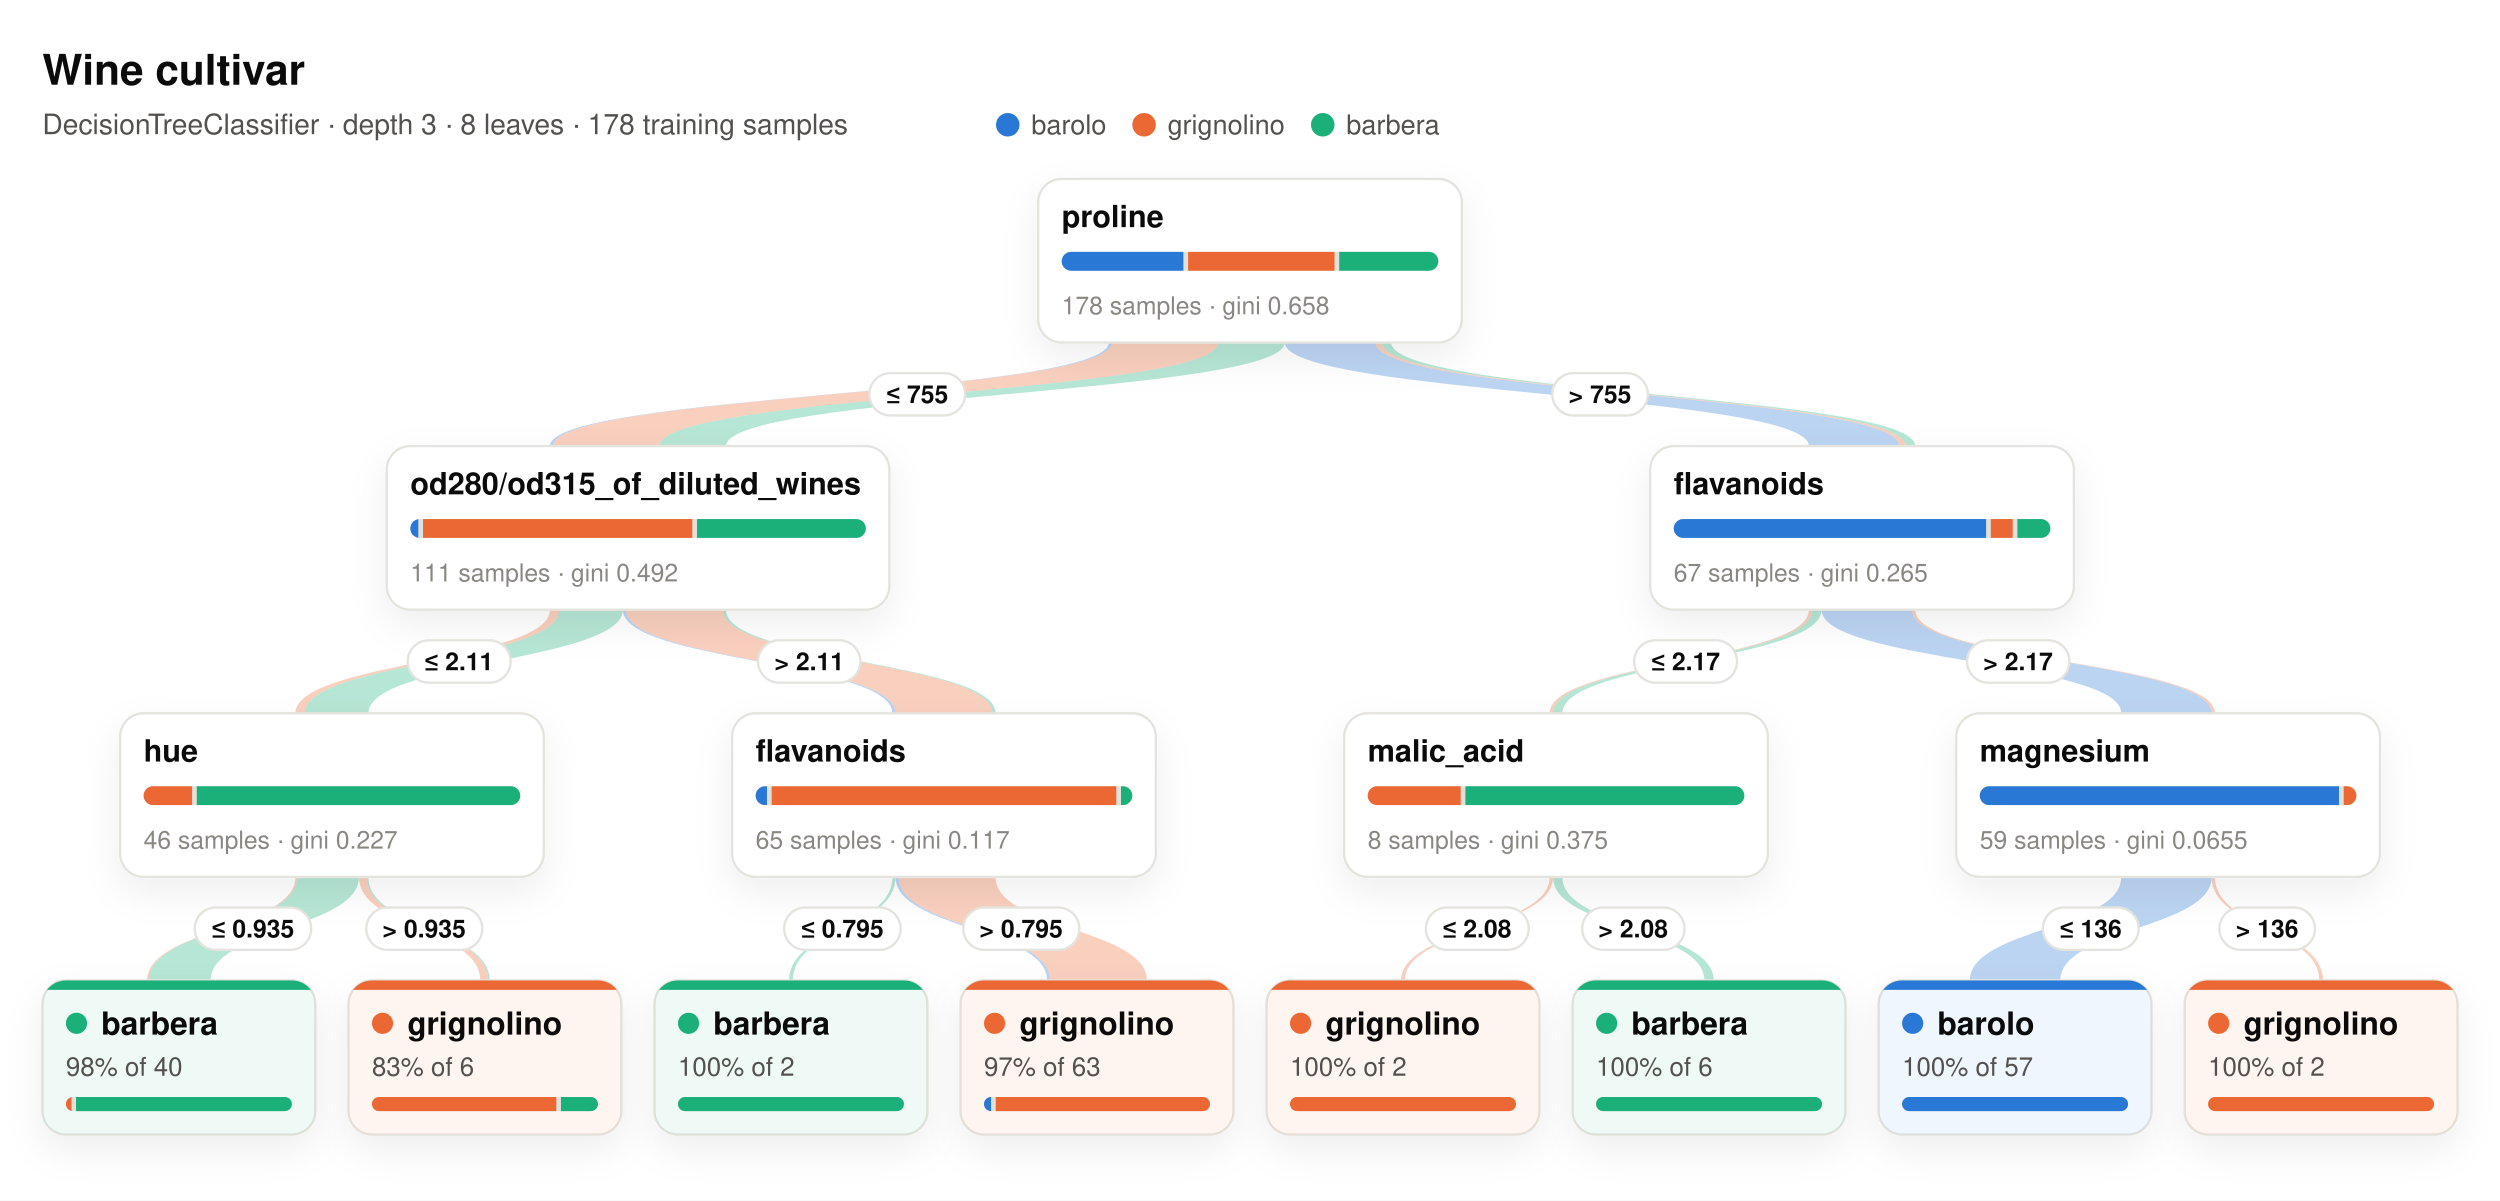
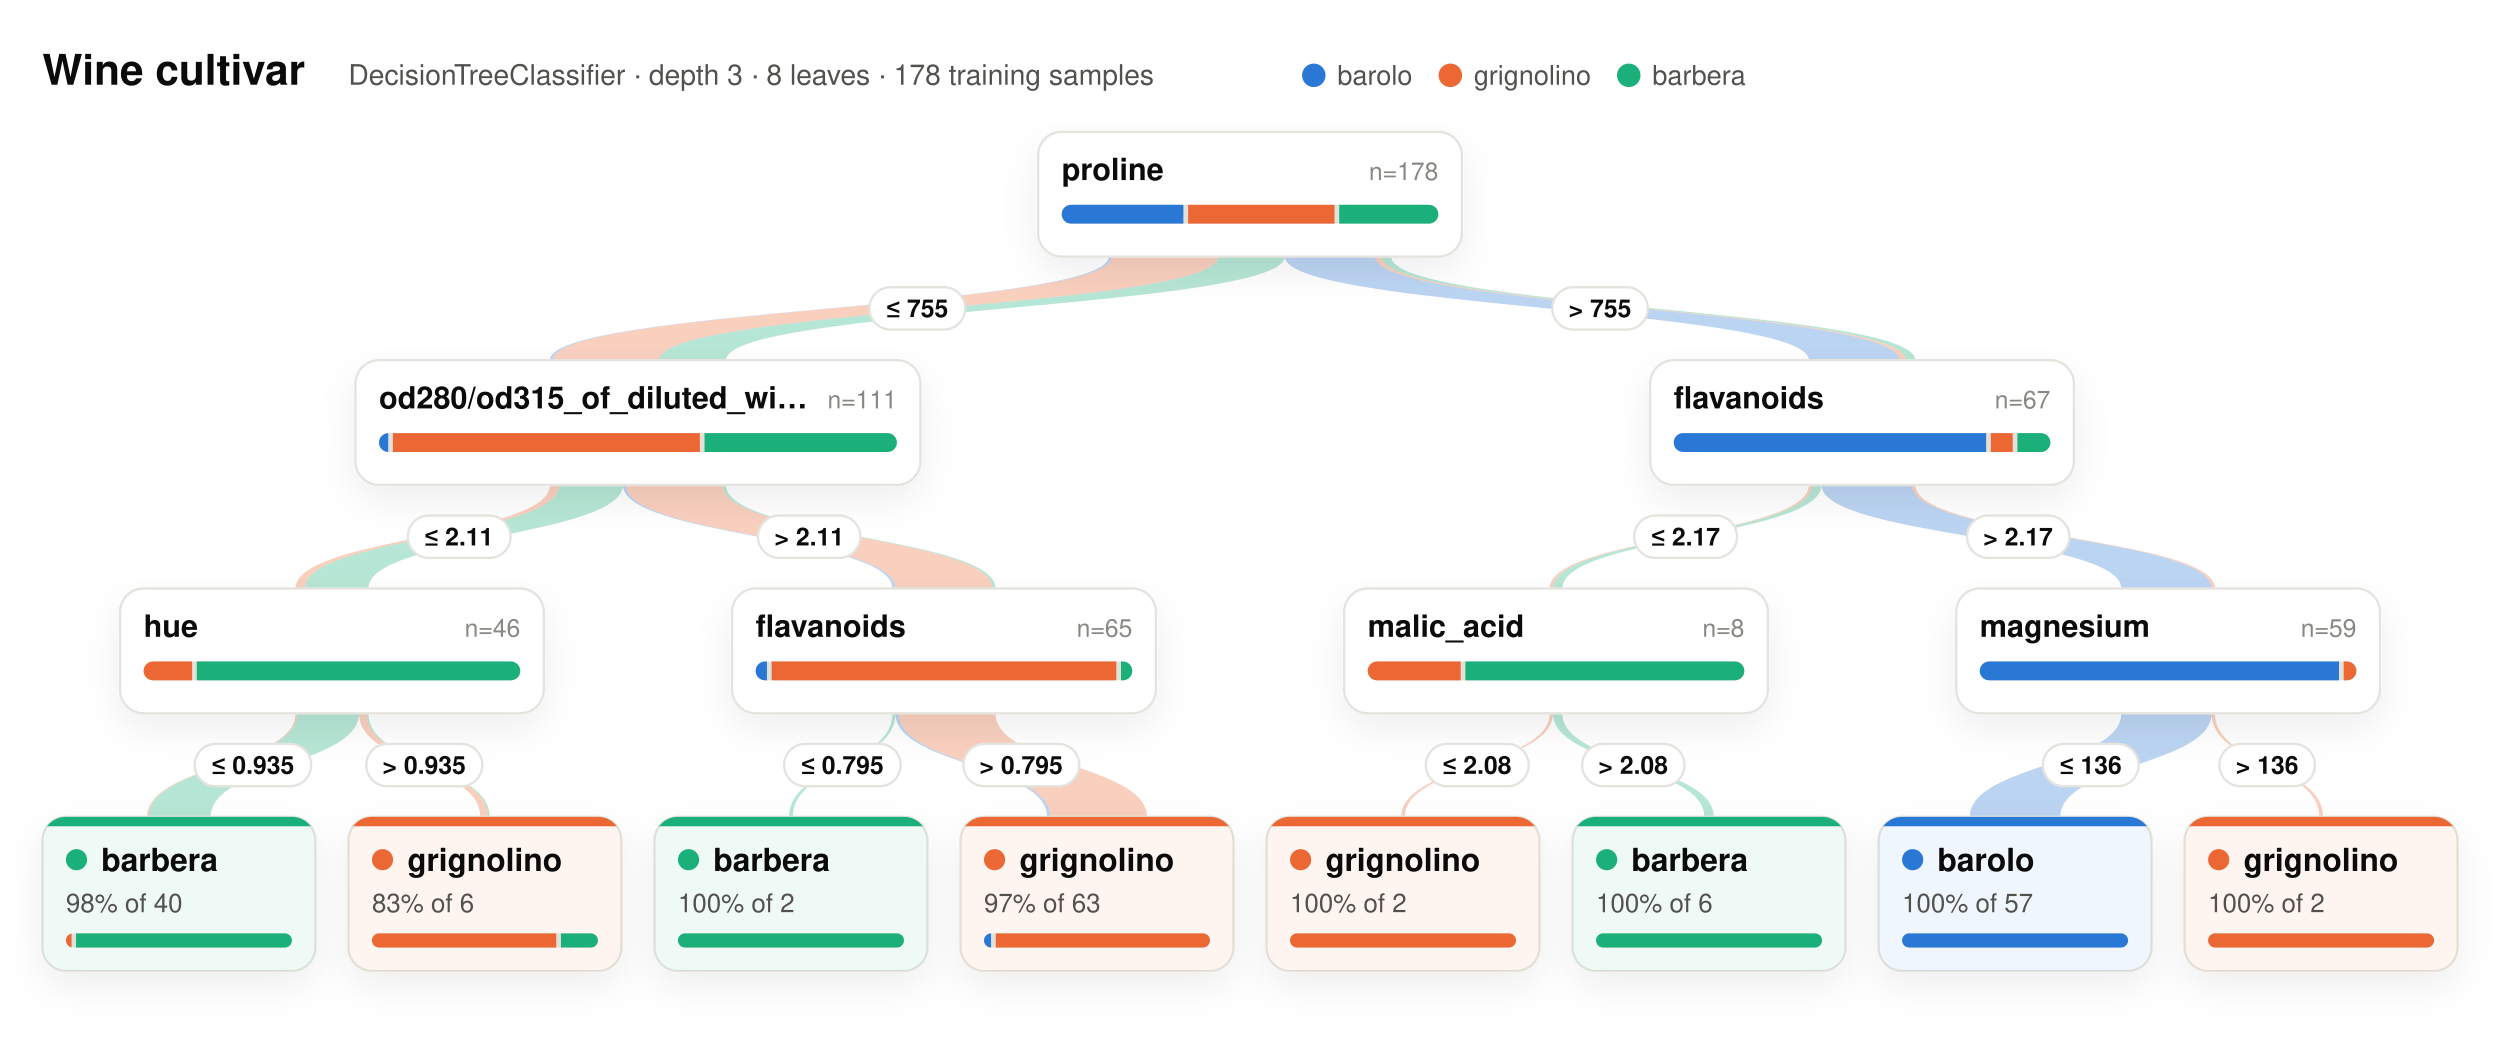
- <svg xmlns="http://www.w3.org/2000/svg" width="1062" height="510" viewBox="0 0 1062 510" role="img" aria-label="Wine cultivar" font-family="Helvetica, 'Helvetica Neue', Arial, 'Nimbus Sans', 'Liberation Sans', sans-serif">
+ <svg xmlns="http://www.w3.org/2000/svg" width="1062" height="440.5" viewBox="0 0 1062 440.5" role="img" aria-label="Wine cultivar" font-family="Helvetica, 'Helvetica Neue', Arial, 'Nimbus Sans', 'Liberation Sans', sans-serif">
  <defs>
    <filter id="dti13-sh" x="-20%" y="-20%" width="140%" height="160%">
      <feDropShadow dx="0" dy="1" stdDeviation="1" style="flood-color:#1a1a1a;flood-opacity:0.06" />
      <feDropShadow dx="0" dy="6" stdDeviation="8" style="flood-color:#1a1a1a;flood-opacity:0.07" />
    </filter>
  </defs>
  <rect width="100%" height="100%" style="fill:#ffffff" />
  <g transform="translate(18,18)">
    <text x="0" y="18" style="font-size:18px;font-weight:650;fill:#0b0b0b">Wine cultivar</text>
-     <text x="0" y="39" style="font-size:12px;font-weight:400;fill:#52514e">DecisionTreeClassifier  ·  depth 3  ·  8 leaves  ·  178 training samples</text>
-     <circle cx="410.1" cy="35" r="5" style="fill:#2a78d6" />
-     <text x="420.1" y="39" style="font-size:11.5px;font-weight:400;fill:#52514e">barolo</text>
-     <circle cx="468" cy="35" r="5" style="fill:#eb6834" />
-     <text x="478" y="39" style="font-size:11.5px;font-weight:400;fill:#52514e">grignolino</text>
-     <circle cx="543.9" cy="35" r="5" style="fill:#1baf7a" />
-     <text x="553.9" y="39" style="font-size:11.5px;font-weight:400;fill:#52514e">barbera</text>
+     <text x="130" y="18" style="font-size:12px;font-weight:400;fill:#52514e">DecisionTreeClassifier  ·  depth 3  ·  8 leaves  ·  178 training samples</text>
+     <circle cx="540.1" cy="14" r="5" style="fill:#2a78d6" />
+     <text x="550.1" y="18" style="font-size:11.5px;font-weight:400;fill:#52514e">barolo</text>
+     <circle cx="598.1" cy="14" r="5" style="fill:#eb6834" />
+     <text x="608.1" y="18" style="font-size:11.5px;font-weight:400;fill:#52514e">grignolino</text>
+     <circle cx="673.9" cy="14" r="5" style="fill:#1baf7a" />
+     <text x="683.9" y="18" style="font-size:11.5px;font-weight:400;fill:#52514e">barbera</text>
  </g>
-   <g transform="translate(18,76)">
-     <g style="fill-opacity:0.32">
-       <path d="M453,69.5C453,91.5 215.6,91.5 215.6,113.5L216.9,113.5C216.9,91.5 454.3,91.5 454.3,69.5Z" style="fill:#2a78d6" />
-       <path d="M454.3,69.5C454.3,91.5 216.9,91.5 216.9,113.5L262.1,113.5C262.1,91.5 499.5,91.5 499.5,69.5Z" style="fill:#eb6834" />
-       <path d="M499.5,69.5C499.5,91.5 262.1,91.5 262.1,113.5L290.4,113.5C290.4,91.5 527.8,91.5 527.8,69.5Z" style="fill:#1baf7a" />
-     </g>
-     <g style="fill-opacity:0.32">
-       <path d="M527.8,69.5C527.8,91.5 750.4,91.5 750.4,113.5L788.8,113.5C788.8,91.5 566.3,91.5 566.3,69.5Z" style="fill:#2a78d6" />
-       <path d="M566.3,69.5C566.3,91.5 788.8,91.5 788.8,113.5L791.5,113.5C791.5,91.5 569,91.5 569,69.5Z" style="fill:#eb6834" />
-       <path d="M569,69.5C569,91.5 791.5,91.5 791.5,113.5L795.6,113.5C795.6,91.5 573,91.5 573,69.5Z" style="fill:#1baf7a" />
-     </g>
-     <g style="fill-opacity:0.32">
-       <path d="M215.6,183C215.6,205 107.5,205 107.5,227L111.5,227C111.5,205 219.6,205 219.6,183Z" style="fill:#eb6834" />
-       <path d="M219.6,183C219.6,205 111.5,205 111.5,227L138.5,227C138.5,205 246.6,205 246.6,183Z" style="fill:#1baf7a" />
-     </g>
-     <g style="fill-opacity:0.32">
-       <path d="M246.6,183C246.6,205 361.1,205 361.1,227L362.4,227C362.4,205 247.9,205 247.9,183Z" style="fill:#2a78d6" />
-       <path d="M247.9,183C247.9,205 362.4,205 362.4,227L403.6,227C403.6,205 289.1,205 289.1,183Z" style="fill:#eb6834" />
-       <path d="M289.1,183C289.1,205 403.6,205 403.6,227L404.9,227C404.9,205 290.4,205 290.4,183Z" style="fill:#1baf7a" />
-     </g>
-     <g style="fill-opacity:0.32">
-       <path d="M107.5,296.5C107.5,318.5 44.5,318.5 44.5,340.5L45.2,340.5C45.2,318.5 108.2,318.5 108.2,296.5Z" style="fill:#eb6834" />
-       <path d="M108.2,296.5C108.2,318.5 45.2,318.5 45.2,340.5L71.5,340.5C71.5,318.5 134.5,318.5 134.5,296.5Z" style="fill:#1baf7a" />
-     </g>
-     <g style="fill-opacity:0.32">
-       <path d="M134.5,296.5C134.5,318.5 186,318.5 186,340.5L189.3,340.5C189.3,318.5 137.8,318.5 137.8,296.5Z" style="fill:#eb6834" />
-       <path d="M137.8,296.5C137.8,318.5 189.3,318.5 189.3,340.5L190,340.5C190,318.5 138.5,318.5 138.5,296.5Z" style="fill:#1baf7a" />
-     </g>
-     <g style="fill-opacity:0.32">
-       <path d="M361.1,296.5C361.1,318.5 317.2,318.5 317.2,340.5L318.8,340.5C318.8,318.5 362.4,318.5 362.4,296.5Z" style="fill:#1baf7a" />
-     </g>
-     <g style="fill-opacity:0.32">
-       <path d="M362.4,296.5C362.4,318.5 426.8,318.5 426.8,340.5L428.1,340.5C428.1,318.5 363.8,318.5 363.8,296.5Z" style="fill:#2a78d6" />
-       <path d="M363.8,296.5C363.8,318.5 428.1,318.5 428.1,340.5L469.2,340.5C469.2,318.5 404.9,318.5 404.9,296.5Z" style="fill:#eb6834" />
-     </g>
-     <g style="fill-opacity:0.32">
-       <path d="M750.4,183C750.4,205 640.3,205 640.3,227L641.7,227C641.7,205 751.8,205 751.8,183Z" style="fill:#eb6834" />
-       <path d="M751.8,183C751.8,205 641.7,205 641.7,227L645.7,227C645.7,205 755.8,205 755.8,183Z" style="fill:#1baf7a" />
-     </g>
-     <g style="fill-opacity:0.32">
-       <path d="M755.8,183C755.8,205 883.1,205 883.1,227L921.5,227C921.5,205 794.2,205 794.2,183Z" style="fill:#2a78d6" />
-       <path d="M794.2,183C794.2,205 921.5,205 921.5,227L922.9,227C922.9,205 795.6,205 795.6,183Z" style="fill:#eb6834" />
-     </g>
-     <g style="fill-opacity:0.32">
-       <path d="M640.3,296.5C640.3,318.5 577.2,318.5 577.2,340.5L578.8,340.5C578.8,318.5 641.7,318.5 641.7,296.5Z" style="fill:#eb6834" />
-     </g>
-     <g style="fill-opacity:0.32">
-       <path d="M641.7,296.5C641.7,318.5 706,318.5 706,340.5L710,340.5C710,318.5 645.7,318.5 645.7,296.5Z" style="fill:#1baf7a" />
-     </g>
-     <g style="fill-opacity:0.32">
-       <path d="M883.1,296.5C883.1,318.5 818.8,318.5 818.8,340.5L857.2,340.5C857.2,318.5 921.5,318.5 921.5,296.5Z" style="fill:#2a78d6" />
-     </g>
-     <g style="fill-opacity:0.32">
-       <path d="M921.5,296.5C921.5,318.5 967.2,318.5 967.2,340.5L968.8,340.5C968.8,318.5 922.9,318.5 922.9,296.5Z" style="fill:#eb6834" />
+   <g transform="translate(18,56)">
+     <g style="fill-opacity:0.32">
+       <path d="M453,53C453,75 215.6,75 215.6,97L216.9,97C216.9,75 454.3,75 454.3,53Z" style="fill:#2a78d6" />
+       <path d="M454.3,53C454.3,75 216.9,75 216.9,97L262.1,97C262.1,75 499.5,75 499.5,53Z" style="fill:#eb6834" />
+       <path d="M499.5,53C499.5,75 262.1,75 262.1,97L290.4,97C290.4,75 527.8,75 527.8,53Z" style="fill:#1baf7a" />
+     </g>
+     <g style="fill-opacity:0.32">
+       <path d="M527.8,53C527.8,75 750.4,75 750.4,97L788.8,97C788.8,75 566.3,75 566.3,53Z" style="fill:#2a78d6" />
+       <path d="M566.3,53C566.3,75 788.8,75 788.8,97L791.5,97C791.5,75 569,75 569,53Z" style="fill:#eb6834" />
+       <path d="M569,53C569,75 791.5,75 791.5,97L795.6,97C795.6,75 573,75 573,53Z" style="fill:#1baf7a" />
+     </g>
+     <g style="fill-opacity:0.32">
+       <path d="M215.6,150C215.6,172 107.5,172 107.5,194L111.5,194C111.5,172 219.6,172 219.6,150Z" style="fill:#eb6834" />
+       <path d="M219.6,150C219.6,172 111.5,172 111.5,194L138.5,194C138.5,172 246.6,172 246.6,150Z" style="fill:#1baf7a" />
+     </g>
+     <g style="fill-opacity:0.32">
+       <path d="M246.6,150C246.6,172 361.1,172 361.1,194L362.4,194C362.4,172 247.9,172 247.9,150Z" style="fill:#2a78d6" />
+       <path d="M247.9,150C247.9,172 362.4,172 362.4,194L403.6,194C403.6,172 289.1,172 289.1,150Z" style="fill:#eb6834" />
+       <path d="M289.1,150C289.1,172 403.6,172 403.6,194L404.9,194C404.9,172 290.4,172 290.4,150Z" style="fill:#1baf7a" />
+     </g>
+     <g style="fill-opacity:0.32">
+       <path d="M107.5,247C107.5,269 44.5,269 44.5,291L45.2,291C45.2,269 108.2,269 108.2,247Z" style="fill:#eb6834" />
+       <path d="M108.2,247C108.2,269 45.2,269 45.2,291L71.5,291C71.5,269 134.5,269 134.5,247Z" style="fill:#1baf7a" />
+     </g>
+     <g style="fill-opacity:0.32">
+       <path d="M134.5,247C134.5,269 186,269 186,291L189.3,291C189.3,269 137.8,269 137.8,247Z" style="fill:#eb6834" />
+       <path d="M137.8,247C137.8,269 189.3,269 189.3,291L190,291C190,269 138.5,269 138.5,247Z" style="fill:#1baf7a" />
+     </g>
+     <g style="fill-opacity:0.32">
+       <path d="M361.1,247C361.1,269 317.2,269 317.2,291L318.8,291C318.8,269 362.4,269 362.4,247Z" style="fill:#1baf7a" />
+     </g>
+     <g style="fill-opacity:0.32">
+       <path d="M362.4,247C362.4,269 426.8,269 426.8,291L428.1,291C428.1,269 363.8,269 363.8,247Z" style="fill:#2a78d6" />
+       <path d="M363.8,247C363.8,269 428.1,269 428.1,291L469.2,291C469.2,269 404.9,269 404.9,247Z" style="fill:#eb6834" />
+     </g>
+     <g style="fill-opacity:0.32">
+       <path d="M750.4,150C750.4,172 640.3,172 640.3,194L641.7,194C641.7,172 751.8,172 751.8,150Z" style="fill:#eb6834" />
+       <path d="M751.8,150C751.8,172 641.7,172 641.7,194L645.7,194C645.7,172 755.8,172 755.8,150Z" style="fill:#1baf7a" />
+     </g>
+     <g style="fill-opacity:0.32">
+       <path d="M755.8,150C755.8,172 883.1,172 883.1,194L921.5,194C921.5,172 794.2,172 794.2,150Z" style="fill:#2a78d6" />
+       <path d="M794.2,150C794.2,172 921.5,172 921.5,194L922.9,194C922.9,172 795.6,172 795.6,150Z" style="fill:#eb6834" />
+     </g>
+     <g style="fill-opacity:0.32">
+       <path d="M640.3,247C640.3,269 577.2,269 577.2,291L578.8,291C578.8,269 641.7,269 641.7,247Z" style="fill:#eb6834" />
+     </g>
+     <g style="fill-opacity:0.32">
+       <path d="M641.7,247C641.7,269 706,269 706,291L710,291C710,269 645.7,269 645.7,247Z" style="fill:#1baf7a" />
+     </g>
+     <g style="fill-opacity:0.32">
+       <path d="M883.1,247C883.1,269 818.8,269 818.8,291L857.2,291C857.2,269 921.5,269 921.5,247Z" style="fill:#2a78d6" />
+     </g>
+     <g style="fill-opacity:0.32">
+       <path d="M921.5,247C921.5,269 967.2,269 967.2,291L968.8,291C968.8,269 922.9,269 922.9,247Z" style="fill:#eb6834" />
    </g>
    <g transform="translate(423,0)">
-       <rect class="dti-frame" width="180" height="69.5" rx="10" filter="url(#dti13-sh)" style="fill:#ffffff;stroke:#e4e3dd;stroke-width:1" />
+       <rect class="dti-frame" width="180" height="53" rx="10" filter="url(#dti13-sh)" style="fill:#ffffff;stroke:#e4e3dd;stroke-width:1" />
+       <text x="170" y="20.5" text-anchor="end" style="font-size:10.5px;font-weight:400;fill:#898781;font-variant-numeric:tabular-nums">n=178</text>
      <text x="10" y="20.5" style="font-size:13px;font-weight:600;fill:#0b0b0b">proline</text>
      <clipPath id="dti13-cb0">
        <rect x="10" y="31" width="160" height="8" rx="4" />
      </clipPath>
      <g clip-path="url(#dti13-cb0)">
        <rect x="10" y="31" width="160" height="8" style="fill:#e1e0d9" />
        <rect x="10" y="31" width="51.7" height="8" style="fill:#2a78d6" />
        <rect x="63.7" y="31" width="62.2" height="8" style="fill:#eb6834" />
        <rect x="127.9" y="31" width="42.1" height="8" style="fill:#1baf7a" />
      </g>
-       <text x="10" y="57.5" style="font-size:10.5px;font-weight:400;fill:#898781;font-variant-numeric:tabular-nums">178 samples  ·  gini 0.658</text>
-     </g>
-     <g transform="translate(146.3,113.5)">
-       <rect class="dti-frame" width="213.5" height="69.5" rx="10" filter="url(#dti13-sh)" style="fill:#ffffff;stroke:#e4e3dd;stroke-width:1" />
-       <text x="10" y="20.5" style="font-size:13px;font-weight:600;fill:#0b0b0b">od280/od315_of_diluted_wines</text>
+     </g>
+     <g transform="translate(133,97)">
+       <rect class="dti-frame" width="240" height="53" rx="10" filter="url(#dti13-sh)" style="fill:#ffffff;stroke:#e4e3dd;stroke-width:1" />
+       <text x="230" y="20.5" text-anchor="end" style="font-size:10.5px;font-weight:400;fill:#898781;font-variant-numeric:tabular-nums">n=111</text>
+       <text x="10" y="20.5" style="font-size:13px;font-weight:600;fill:#0b0b0b">od280/od315_of_diluted_wi…</text>
      <clipPath id="dti13-cb1">
-         <rect x="10" y="31" width="193.5" height="8" rx="4" />
+         <rect x="10" y="31" width="220" height="8" rx="4" />
      </clipPath>
      <g clip-path="url(#dti13-cb1)">
-         <rect x="10" y="31" width="193.5" height="8" style="fill:#e1e0d9" />
-         <rect x="10" y="31" width="3.4" height="8" style="fill:#2a78d6" />
-         <rect x="15.4" y="31" width="114.4" height="8" style="fill:#eb6834" />
-         <rect x="131.8" y="31" width="71.7" height="8" style="fill:#1baf7a" />
-       </g>
-       <text x="10" y="57.5" style="font-size:10.5px;font-weight:400;fill:#898781;font-variant-numeric:tabular-nums">111 samples  ·  gini 0.492</text>
-     </g>
-     <g transform="translate(33,227)">
-       <rect class="dti-frame" width="180" height="69.5" rx="10" filter="url(#dti13-sh)" style="fill:#ffffff;stroke:#e4e3dd;stroke-width:1" />
+         <rect x="10" y="31" width="220" height="8" style="fill:#e1e0d9" />
+         <rect x="10" y="31" width="3.9" height="8" style="fill:#2a78d6" />
+         <rect x="15.9" y="31" width="130.4" height="8" style="fill:#eb6834" />
+         <rect x="148.3" y="31" width="81.7" height="8" style="fill:#1baf7a" />
+       </g>
+     </g>
+     <g transform="translate(33,194)">
+       <rect class="dti-frame" width="180" height="53" rx="10" filter="url(#dti13-sh)" style="fill:#ffffff;stroke:#e4e3dd;stroke-width:1" />
+       <text x="170" y="20.5" text-anchor="end" style="font-size:10.5px;font-weight:400;fill:#898781;font-variant-numeric:tabular-nums">n=46</text>
      <text x="10" y="20.5" style="font-size:13px;font-weight:600;fill:#0b0b0b">hue</text>
      <clipPath id="dti13-cb2">
        <rect x="10" y="31" width="160" height="8" rx="4" />
      </clipPath>
      <g clip-path="url(#dti13-cb2)">
        <rect x="10" y="31" width="160" height="8" style="fill:#e1e0d9" />
        <rect x="10" y="31" width="20.6" height="8" style="fill:#eb6834" />
        <rect x="32.6" y="31" width="137.4" height="8" style="fill:#1baf7a" />
      </g>
-       <text x="10" y="57.5" style="font-size:10.5px;font-weight:400;fill:#898781;font-variant-numeric:tabular-nums">46 samples  ·  gini 0.227</text>
-     </g>
-     <g transform="translate(0,340.5)">
+     </g>
+     <g transform="translate(0,291)">
      <rect class="dti-frame" width="116" height="65.5" rx="10" filter="url(#dti13-sh)" style="fill:#ffffff;stroke:#e4e3dd;stroke-width:1" />
      <clipPath id="dti13-cc3">
        <rect width="116" height="65.5" rx="10" />
      </clipPath>
      <g clip-path="url(#dti13-cc3)">
        <rect width="116" height="65.5" style="fill:#1baf7a;fill-opacity:0.07" />
        <rect width="116" height="4" style="fill:#1baf7a" />
      </g>
      <circle cx="14.5" cy="18.2" r="4.5" style="fill:#1baf7a" />
      <text x="25" y="23" style="font-size:13.5px;font-weight:600;fill:#0b0b0b">barbera</text>
      <text x="10" y="40.5" style="font-size:11px;font-weight:400;fill:#52514e;font-variant-numeric:tabular-nums">98% of 40</text>
      <clipPath id="dti13-cb3">
        <rect x="10" y="49.5" width="96" height="6" rx="3" />
      </clipPath>
      <g clip-path="url(#dti13-cb3)">
        <rect x="10" y="49.5" width="96" height="6" style="fill:#e1e0d9" />
        <rect x="10" y="49.5" width="2.4" height="6" style="fill:#eb6834" />
        <rect x="14.3" y="49.5" width="91.7" height="6" style="fill:#1baf7a" />
      </g>
    </g>
-     <g transform="translate(130,340.5)">
+     <g transform="translate(130,291)">
      <rect class="dti-frame" width="116" height="65.5" rx="10" filter="url(#dti13-sh)" style="fill:#ffffff;stroke:#e4e3dd;stroke-width:1" />
      <clipPath id="dti13-cc4">
        <rect width="116" height="65.5" rx="10" />
      </clipPath>
      <g clip-path="url(#dti13-cc4)">
        <rect width="116" height="65.5" style="fill:#eb6834;fill-opacity:0.07" />
        <rect width="116" height="4" style="fill:#eb6834" />
      </g>
      <circle cx="14.5" cy="18.2" r="4.5" style="fill:#eb6834" />
      <text x="25" y="23" style="font-size:13.5px;font-weight:600;fill:#0b0b0b">grignolino</text>
      <text x="10" y="40.5" style="font-size:11px;font-weight:400;fill:#52514e;font-variant-numeric:tabular-nums">83% of 6</text>
      <clipPath id="dti13-cb4">
        <rect x="10" y="49.5" width="96" height="6" rx="3" />
      </clipPath>
      <g clip-path="url(#dti13-cb4)">
        <rect x="10" y="49.5" width="96" height="6" style="fill:#e1e0d9" />
        <rect x="10" y="49.5" width="78.3" height="6" style="fill:#eb6834" />
        <rect x="90.3" y="49.5" width="15.7" height="6" style="fill:#1baf7a" />
      </g>
    </g>
-     <g transform="translate(293,227)">
-       <rect class="dti-frame" width="180" height="69.5" rx="10" filter="url(#dti13-sh)" style="fill:#ffffff;stroke:#e4e3dd;stroke-width:1" />
+     <g transform="translate(293,194)">
+       <rect class="dti-frame" width="180" height="53" rx="10" filter="url(#dti13-sh)" style="fill:#ffffff;stroke:#e4e3dd;stroke-width:1" />
+       <text x="170" y="20.5" text-anchor="end" style="font-size:10.5px;font-weight:400;fill:#898781;font-variant-numeric:tabular-nums">n=65</text>
      <text x="10" y="20.5" style="font-size:13px;font-weight:600;fill:#0b0b0b">flavanoids</text>
      <clipPath id="dti13-cb5">
        <rect x="10" y="31" width="160" height="8" rx="4" />
      </clipPath>
      <g clip-path="url(#dti13-cb5)">
        <rect x="10" y="31" width="160" height="8" style="fill:#e1e0d9" />
        <rect x="10" y="31" width="4.8" height="8" style="fill:#2a78d6" />
        <rect x="16.8" y="31" width="146.4" height="8" style="fill:#eb6834" />
        <rect x="165.2" y="31" width="4.8" height="8" style="fill:#1baf7a" />
      </g>
-       <text x="10" y="57.5" style="font-size:10.5px;font-weight:400;fill:#898781;font-variant-numeric:tabular-nums">65 samples  ·  gini 0.117</text>
-     </g>
-     <g transform="translate(260,340.5)">
+     </g>
+     <g transform="translate(260,291)">
      <rect class="dti-frame" width="116" height="65.5" rx="10" filter="url(#dti13-sh)" style="fill:#ffffff;stroke:#e4e3dd;stroke-width:1" />
      <clipPath id="dti13-cc6">
        <rect width="116" height="65.5" rx="10" />
      </clipPath>
      <g clip-path="url(#dti13-cc6)">
        <rect width="116" height="65.5" style="fill:#1baf7a;fill-opacity:0.07" />
        <rect width="116" height="4" style="fill:#1baf7a" />
      </g>
      <circle cx="14.5" cy="18.2" r="4.5" style="fill:#1baf7a" />
      <text x="25" y="23" style="font-size:13.5px;font-weight:600;fill:#0b0b0b">barbera</text>
      <text x="10" y="40.5" style="font-size:11px;font-weight:400;fill:#52514e;font-variant-numeric:tabular-nums">100% of 2</text>
      <clipPath id="dti13-cb6">
        <rect x="10" y="49.5" width="96" height="6" rx="3" />
      </clipPath>
      <g clip-path="url(#dti13-cb6)">
        <rect x="10" y="49.5" width="96" height="6" style="fill:#e1e0d9" />
        <rect x="10" y="49.5" width="96" height="6" style="fill:#1baf7a" />
      </g>
    </g>
-     <g transform="translate(390,340.5)">
+     <g transform="translate(390,291)">
      <rect class="dti-frame" width="116" height="65.5" rx="10" filter="url(#dti13-sh)" style="fill:#ffffff;stroke:#e4e3dd;stroke-width:1" />
      <clipPath id="dti13-cc7">
        <rect width="116" height="65.5" rx="10" />
      </clipPath>
      <g clip-path="url(#dti13-cc7)">
        <rect width="116" height="65.5" style="fill:#eb6834;fill-opacity:0.07" />
        <rect width="116" height="4" style="fill:#eb6834" />
      </g>
      <circle cx="14.5" cy="18.2" r="4.5" style="fill:#eb6834" />
      <text x="25" y="23" style="font-size:13.5px;font-weight:600;fill:#0b0b0b">grignolino</text>
      <text x="10" y="40.5" style="font-size:11px;font-weight:400;fill:#52514e;font-variant-numeric:tabular-nums">97% of 63</text>
      <clipPath id="dti13-cb7">
        <rect x="10" y="49.5" width="96" height="6" rx="3" />
      </clipPath>
      <g clip-path="url(#dti13-cb7)">
        <rect x="10" y="49.5" width="96" height="6" style="fill:#e1e0d9" />
        <rect x="10" y="49.5" width="3" height="6" style="fill:#2a78d6" />
        <rect x="15" y="49.5" width="91" height="6" style="fill:#eb6834" />
      </g>
    </g>
-     <g transform="translate(683,113.5)">
-       <rect class="dti-frame" width="180" height="69.5" rx="10" filter="url(#dti13-sh)" style="fill:#ffffff;stroke:#e4e3dd;stroke-width:1" />
+     <g transform="translate(683,97)">
+       <rect class="dti-frame" width="180" height="53" rx="10" filter="url(#dti13-sh)" style="fill:#ffffff;stroke:#e4e3dd;stroke-width:1" />
+       <text x="170" y="20.5" text-anchor="end" style="font-size:10.5px;font-weight:400;fill:#898781;font-variant-numeric:tabular-nums">n=67</text>
      <text x="10" y="20.5" style="font-size:13px;font-weight:600;fill:#0b0b0b">flavanoids</text>
      <clipPath id="dti13-cb8">
        <rect x="10" y="31" width="160" height="8" rx="4" />
      </clipPath>
      <g clip-path="url(#dti13-cb8)">
        <rect x="10" y="31" width="160" height="8" style="fill:#e1e0d9" />
        <rect x="10" y="31" width="132.7" height="8" style="fill:#2a78d6" />
        <rect x="144.7" y="31" width="9.3" height="8" style="fill:#eb6834" />
        <rect x="156" y="31" width="14" height="8" style="fill:#1baf7a" />
      </g>
-       <text x="10" y="57.5" style="font-size:10.5px;font-weight:400;fill:#898781;font-variant-numeric:tabular-nums">67 samples  ·  gini 0.265</text>
-     </g>
-     <g transform="translate(553,227)">
-       <rect class="dti-frame" width="180" height="69.5" rx="10" filter="url(#dti13-sh)" style="fill:#ffffff;stroke:#e4e3dd;stroke-width:1" />
+     </g>
+     <g transform="translate(553,194)">
+       <rect class="dti-frame" width="180" height="53" rx="10" filter="url(#dti13-sh)" style="fill:#ffffff;stroke:#e4e3dd;stroke-width:1" />
+       <text x="170" y="20.5" text-anchor="end" style="font-size:10.5px;font-weight:400;fill:#898781;font-variant-numeric:tabular-nums">n=8</text>
      <text x="10" y="20.5" style="font-size:13px;font-weight:600;fill:#0b0b0b">malic_acid</text>
      <clipPath id="dti13-cb9">
        <rect x="10" y="31" width="160" height="8" rx="4" />
      </clipPath>
      <g clip-path="url(#dti13-cb9)">
        <rect x="10" y="31" width="160" height="8" style="fill:#e1e0d9" />
        <rect x="10" y="31" width="39.5" height="8" style="fill:#eb6834" />
        <rect x="51.5" y="31" width="118.5" height="8" style="fill:#1baf7a" />
      </g>
-       <text x="10" y="57.5" style="font-size:10.5px;font-weight:400;fill:#898781;font-variant-numeric:tabular-nums">8 samples  ·  gini 0.375</text>
-     </g>
-     <g transform="translate(520,340.5)">
+     </g>
+     <g transform="translate(520,291)">
      <rect class="dti-frame" width="116" height="65.5" rx="10" filter="url(#dti13-sh)" style="fill:#ffffff;stroke:#e4e3dd;stroke-width:1" />
      <clipPath id="dti13-cc10">
        <rect width="116" height="65.5" rx="10" />
      </clipPath>
      <g clip-path="url(#dti13-cc10)">
        <rect width="116" height="65.5" style="fill:#eb6834;fill-opacity:0.07" />
        <rect width="116" height="4" style="fill:#eb6834" />
      </g>
      <circle cx="14.5" cy="18.2" r="4.5" style="fill:#eb6834" />
      <text x="25" y="23" style="font-size:13.5px;font-weight:600;fill:#0b0b0b">grignolino</text>
      <text x="10" y="40.5" style="font-size:11px;font-weight:400;fill:#52514e;font-variant-numeric:tabular-nums">100% of 2</text>
      <clipPath id="dti13-cb10">
        <rect x="10" y="49.5" width="96" height="6" rx="3" />
      </clipPath>
      <g clip-path="url(#dti13-cb10)">
        <rect x="10" y="49.5" width="96" height="6" style="fill:#e1e0d9" />
        <rect x="10" y="49.5" width="96" height="6" style="fill:#eb6834" />
      </g>
    </g>
-     <g transform="translate(650,340.5)">
+     <g transform="translate(650,291)">
      <rect class="dti-frame" width="116" height="65.5" rx="10" filter="url(#dti13-sh)" style="fill:#ffffff;stroke:#e4e3dd;stroke-width:1" />
      <clipPath id="dti13-cc11">
        <rect width="116" height="65.5" rx="10" />
      </clipPath>
      <g clip-path="url(#dti13-cc11)">
        <rect width="116" height="65.5" style="fill:#1baf7a;fill-opacity:0.07" />
        <rect width="116" height="4" style="fill:#1baf7a" />
      </g>
      <circle cx="14.5" cy="18.2" r="4.5" style="fill:#1baf7a" />
      <text x="25" y="23" style="font-size:13.5px;font-weight:600;fill:#0b0b0b">barbera</text>
      <text x="10" y="40.5" style="font-size:11px;font-weight:400;fill:#52514e;font-variant-numeric:tabular-nums">100% of 6</text>
      <clipPath id="dti13-cb11">
        <rect x="10" y="49.5" width="96" height="6" rx="3" />
      </clipPath>
      <g clip-path="url(#dti13-cb11)">
        <rect x="10" y="49.5" width="96" height="6" style="fill:#e1e0d9" />
        <rect x="10" y="49.5" width="96" height="6" style="fill:#1baf7a" />
      </g>
    </g>
-     <g transform="translate(813,227)">
-       <rect class="dti-frame" width="180" height="69.5" rx="10" filter="url(#dti13-sh)" style="fill:#ffffff;stroke:#e4e3dd;stroke-width:1" />
+     <g transform="translate(813,194)">
+       <rect class="dti-frame" width="180" height="53" rx="10" filter="url(#dti13-sh)" style="fill:#ffffff;stroke:#e4e3dd;stroke-width:1" />
+       <text x="170" y="20.5" text-anchor="end" style="font-size:10.5px;font-weight:400;fill:#898781;font-variant-numeric:tabular-nums">n=59</text>
      <text x="10" y="20.5" style="font-size:13px;font-weight:600;fill:#0b0b0b">magnesium</text>
      <clipPath id="dti13-cb12">
        <rect x="10" y="31" width="160" height="8" rx="4" />
      </clipPath>
      <g clip-path="url(#dti13-cb12)">
        <rect x="10" y="31" width="160" height="8" style="fill:#e1e0d9" />
        <rect x="10" y="31" width="152.6" height="8" style="fill:#2a78d6" />
        <rect x="164.6" y="31" width="5.4" height="8" style="fill:#eb6834" />
      </g>
-       <text x="10" y="57.5" style="font-size:10.5px;font-weight:400;fill:#898781;font-variant-numeric:tabular-nums">59 samples  ·  gini 0.0655</text>
-     </g>
-     <g transform="translate(780,340.5)">
+     </g>
+     <g transform="translate(780,291)">
      <rect class="dti-frame" width="116" height="65.5" rx="10" filter="url(#dti13-sh)" style="fill:#ffffff;stroke:#e4e3dd;stroke-width:1" />
      <clipPath id="dti13-cc13">
        <rect width="116" height="65.5" rx="10" />
      </clipPath>
      <g clip-path="url(#dti13-cc13)">
        <rect width="116" height="65.5" style="fill:#2a78d6;fill-opacity:0.07" />
        <rect width="116" height="4" style="fill:#2a78d6" />
      </g>
      <circle cx="14.5" cy="18.2" r="4.5" style="fill:#2a78d6" />
      <text x="25" y="23" style="font-size:13.5px;font-weight:600;fill:#0b0b0b">barolo</text>
      <text x="10" y="40.5" style="font-size:11px;font-weight:400;fill:#52514e;font-variant-numeric:tabular-nums">100% of 57</text>
      <clipPath id="dti13-cb13">
        <rect x="10" y="49.5" width="96" height="6" rx="3" />
      </clipPath>
      <g clip-path="url(#dti13-cb13)">
        <rect x="10" y="49.5" width="96" height="6" style="fill:#e1e0d9" />
        <rect x="10" y="49.5" width="96" height="6" style="fill:#2a78d6" />
      </g>
    </g>
-     <g transform="translate(910,340.5)">
+     <g transform="translate(910,291)">
      <rect class="dti-frame" width="116" height="65.5" rx="10" filter="url(#dti13-sh)" style="fill:#ffffff;stroke:#e4e3dd;stroke-width:1" />
      <clipPath id="dti13-cc14">
        <rect width="116" height="65.5" rx="10" />
      </clipPath>
      <g clip-path="url(#dti13-cc14)">
        <rect width="116" height="65.5" style="fill:#eb6834;fill-opacity:0.07" />
        <rect width="116" height="4" style="fill:#eb6834" />
      </g>
      <circle cx="14.5" cy="18.2" r="4.5" style="fill:#eb6834" />
      <text x="25" y="23" style="font-size:13.5px;font-weight:600;fill:#0b0b0b">grignolino</text>
      <text x="10" y="40.5" style="font-size:11px;font-weight:400;fill:#52514e;font-variant-numeric:tabular-nums">100% of 2</text>
      <clipPath id="dti13-cb14">
        <rect x="10" y="49.5" width="96" height="6" rx="3" />
      </clipPath>
      <g clip-path="url(#dti13-cb14)">
        <rect x="10" y="49.5" width="96" height="6" style="fill:#e1e0d9" />
        <rect x="10" y="49.5" width="96" height="6" style="fill:#eb6834" />
      </g>
    </g>
    <g class="dti-pill">
-       <rect x="351.3" y="82.5" width="40.7" height="18" rx="9" style="fill:#ffffff;stroke:#e4e3dd;stroke-width:1" />
-       <text x="371.7" y="95.2" text-anchor="middle" style="font-size:10.5px;font-weight:600;fill:#0b0b0b;font-variant-numeric:tabular-nums">≤ 755</text>
-     </g>
-     <g class="dti-pill">
-       <rect x="641.4" y="82.5" width="40.6" height="18" rx="9" style="fill:#ffffff;stroke:#e4e3dd;stroke-width:1" />
-       <text x="661.7" y="95.2" text-anchor="middle" style="font-size:10.5px;font-weight:600;fill:#0b0b0b;font-variant-numeric:tabular-nums">&gt; 755</text>
-     </g>
-     <g class="dti-pill">
-       <rect x="155.2" y="196" width="43.7" height="18" rx="9" style="fill:#ffffff;stroke:#e4e3dd;stroke-width:1" />
-       <text x="177" y="208.7" text-anchor="middle" style="font-size:10.5px;font-weight:600;fill:#0b0b0b;font-variant-numeric:tabular-nums">≤ 2.11</text>
-     </g>
-     <g class="dti-pill">
-       <rect x="304" y="196" width="43.5" height="18" rx="9" style="fill:#ffffff;stroke:#e4e3dd;stroke-width:1" />
-       <text x="325.8" y="208.7" text-anchor="middle" style="font-size:10.5px;font-weight:600;fill:#0b0b0b;font-variant-numeric:tabular-nums">&gt; 2.11</text>
-     </g>
-     <g class="dti-pill">
-       <rect x="64.7" y="309.5" width="49.5" height="18" rx="9" style="fill:#ffffff;stroke:#e4e3dd;stroke-width:1" />
-       <text x="89.5" y="322.2" text-anchor="middle" style="font-size:10.5px;font-weight:600;fill:#0b0b0b;font-variant-numeric:tabular-nums">≤ 0.935</text>
-     </g>
-     <g class="dti-pill">
-       <rect x="137.6" y="309.5" width="49.3" height="18" rx="9" style="fill:#ffffff;stroke:#e4e3dd;stroke-width:1" />
-       <text x="162.2" y="322.2" text-anchor="middle" style="font-size:10.5px;font-weight:600;fill:#0b0b0b;font-variant-numeric:tabular-nums">&gt; 0.935</text>
-     </g>
-     <g class="dti-pill">
-       <rect x="315.1" y="309.5" width="49.5" height="18" rx="9" style="fill:#ffffff;stroke:#e4e3dd;stroke-width:1" />
-       <text x="339.9" y="322.2" text-anchor="middle" style="font-size:10.5px;font-weight:600;fill:#0b0b0b;font-variant-numeric:tabular-nums">≤ 0.795</text>
-     </g>
-     <g class="dti-pill">
-       <rect x="391.2" y="309.5" width="49.3" height="18" rx="9" style="fill:#ffffff;stroke:#e4e3dd;stroke-width:1" />
-       <text x="415.8" y="322.2" text-anchor="middle" style="font-size:10.5px;font-weight:600;fill:#0b0b0b;font-variant-numeric:tabular-nums">&gt; 0.795</text>
-     </g>
-     <g class="dti-pill">
-       <rect x="676.2" y="196" width="43.7" height="18" rx="9" style="fill:#ffffff;stroke:#e4e3dd;stroke-width:1" />
-       <text x="698.1" y="208.7" text-anchor="middle" style="font-size:10.5px;font-weight:600;fill:#0b0b0b;font-variant-numeric:tabular-nums">≤ 2.17</text>
-     </g>
-     <g class="dti-pill">
-       <rect x="817.6" y="196" width="43.5" height="18" rx="9" style="fill:#ffffff;stroke:#e4e3dd;stroke-width:1" />
-       <text x="839.3" y="208.7" text-anchor="middle" style="font-size:10.5px;font-weight:600;fill:#0b0b0b;font-variant-numeric:tabular-nums">&gt; 2.17</text>
-     </g>
-     <g class="dti-pill">
-       <rect x="587.7" y="309.5" width="43.7" height="18" rx="9" style="fill:#ffffff;stroke:#e4e3dd;stroke-width:1" />
-       <text x="609.5" y="322.2" text-anchor="middle" style="font-size:10.5px;font-weight:600;fill:#0b0b0b;font-variant-numeric:tabular-nums">≤ 2.08</text>
-     </g>
-     <g class="dti-pill">
-       <rect x="654.1" y="309.5" width="43.5" height="18" rx="9" style="fill:#ffffff;stroke:#e4e3dd;stroke-width:1" />
-       <text x="675.8" y="322.2" text-anchor="middle" style="font-size:10.5px;font-weight:600;fill:#0b0b0b;font-variant-numeric:tabular-nums">&gt; 2.08</text>
-     </g>
-     <g class="dti-pill">
-       <rect x="849.8" y="309.5" width="40.7" height="18" rx="9" style="fill:#ffffff;stroke:#e4e3dd;stroke-width:1" />
-       <text x="870.2" y="322.2" text-anchor="middle" style="font-size:10.5px;font-weight:600;fill:#0b0b0b;font-variant-numeric:tabular-nums">≤ 136</text>
-     </g>
-     <g class="dti-pill">
-       <rect x="924.8" y="309.5" width="40.6" height="18" rx="9" style="fill:#ffffff;stroke:#e4e3dd;stroke-width:1" />
-       <text x="945.1" y="322.2" text-anchor="middle" style="font-size:10.5px;font-weight:600;fill:#0b0b0b;font-variant-numeric:tabular-nums">&gt; 136</text>
+       <rect x="351.3" y="66" width="40.7" height="18" rx="9" style="fill:#ffffff;stroke:#e4e3dd;stroke-width:1" />
+       <text x="371.7" y="78.7" text-anchor="middle" style="font-size:10.5px;font-weight:600;fill:#0b0b0b;font-variant-numeric:tabular-nums">≤ 755</text>
+     </g>
+     <g class="dti-pill">
+       <rect x="641.4" y="66" width="40.6" height="18" rx="9" style="fill:#ffffff;stroke:#e4e3dd;stroke-width:1" />
+       <text x="661.7" y="78.7" text-anchor="middle" style="font-size:10.5px;font-weight:600;fill:#0b0b0b;font-variant-numeric:tabular-nums">&gt; 755</text>
+     </g>
+     <g class="dti-pill">
+       <rect x="155.2" y="163" width="43.7" height="18" rx="9" style="fill:#ffffff;stroke:#e4e3dd;stroke-width:1" />
+       <text x="177" y="175.7" text-anchor="middle" style="font-size:10.5px;font-weight:600;fill:#0b0b0b;font-variant-numeric:tabular-nums">≤ 2.11</text>
+     </g>
+     <g class="dti-pill">
+       <rect x="304" y="163" width="43.5" height="18" rx="9" style="fill:#ffffff;stroke:#e4e3dd;stroke-width:1" />
+       <text x="325.8" y="175.7" text-anchor="middle" style="font-size:10.5px;font-weight:600;fill:#0b0b0b;font-variant-numeric:tabular-nums">&gt; 2.11</text>
+     </g>
+     <g class="dti-pill">
+       <rect x="64.7" y="260" width="49.5" height="18" rx="9" style="fill:#ffffff;stroke:#e4e3dd;stroke-width:1" />
+       <text x="89.5" y="272.7" text-anchor="middle" style="font-size:10.5px;font-weight:600;fill:#0b0b0b;font-variant-numeric:tabular-nums">≤ 0.935</text>
+     </g>
+     <g class="dti-pill">
+       <rect x="137.6" y="260" width="49.3" height="18" rx="9" style="fill:#ffffff;stroke:#e4e3dd;stroke-width:1" />
+       <text x="162.2" y="272.7" text-anchor="middle" style="font-size:10.5px;font-weight:600;fill:#0b0b0b;font-variant-numeric:tabular-nums">&gt; 0.935</text>
+     </g>
+     <g class="dti-pill">
+       <rect x="315.1" y="260" width="49.5" height="18" rx="9" style="fill:#ffffff;stroke:#e4e3dd;stroke-width:1" />
+       <text x="339.9" y="272.7" text-anchor="middle" style="font-size:10.5px;font-weight:600;fill:#0b0b0b;font-variant-numeric:tabular-nums">≤ 0.795</text>
+     </g>
+     <g class="dti-pill">
+       <rect x="391.2" y="260" width="49.3" height="18" rx="9" style="fill:#ffffff;stroke:#e4e3dd;stroke-width:1" />
+       <text x="415.8" y="272.7" text-anchor="middle" style="font-size:10.5px;font-weight:600;fill:#0b0b0b;font-variant-numeric:tabular-nums">&gt; 0.795</text>
+     </g>
+     <g class="dti-pill">
+       <rect x="676.2" y="163" width="43.7" height="18" rx="9" style="fill:#ffffff;stroke:#e4e3dd;stroke-width:1" />
+       <text x="698.1" y="175.7" text-anchor="middle" style="font-size:10.5px;font-weight:600;fill:#0b0b0b;font-variant-numeric:tabular-nums">≤ 2.17</text>
+     </g>
+     <g class="dti-pill">
+       <rect x="817.6" y="163" width="43.5" height="18" rx="9" style="fill:#ffffff;stroke:#e4e3dd;stroke-width:1" />
+       <text x="839.3" y="175.7" text-anchor="middle" style="font-size:10.5px;font-weight:600;fill:#0b0b0b;font-variant-numeric:tabular-nums">&gt; 2.17</text>
+     </g>
+     <g class="dti-pill">
+       <rect x="587.7" y="260" width="43.7" height="18" rx="9" style="fill:#ffffff;stroke:#e4e3dd;stroke-width:1" />
+       <text x="609.5" y="272.7" text-anchor="middle" style="font-size:10.5px;font-weight:600;fill:#0b0b0b;font-variant-numeric:tabular-nums">≤ 2.08</text>
+     </g>
+     <g class="dti-pill">
+       <rect x="654.1" y="260" width="43.5" height="18" rx="9" style="fill:#ffffff;stroke:#e4e3dd;stroke-width:1" />
+       <text x="675.8" y="272.7" text-anchor="middle" style="font-size:10.5px;font-weight:600;fill:#0b0b0b;font-variant-numeric:tabular-nums">&gt; 2.08</text>
+     </g>
+     <g class="dti-pill">
+       <rect x="849.8" y="260" width="40.7" height="18" rx="9" style="fill:#ffffff;stroke:#e4e3dd;stroke-width:1" />
+       <text x="870.2" y="272.7" text-anchor="middle" style="font-size:10.5px;font-weight:600;fill:#0b0b0b;font-variant-numeric:tabular-nums">≤ 136</text>
+     </g>
+     <g class="dti-pill">
+       <rect x="924.8" y="260" width="40.6" height="18" rx="9" style="fill:#ffffff;stroke:#e4e3dd;stroke-width:1" />
+       <text x="945.1" y="272.7" text-anchor="middle" style="font-size:10.5px;font-weight:600;fill:#0b0b0b;font-variant-numeric:tabular-nums">&gt; 136</text>
    </g>
  </g>
</svg>
